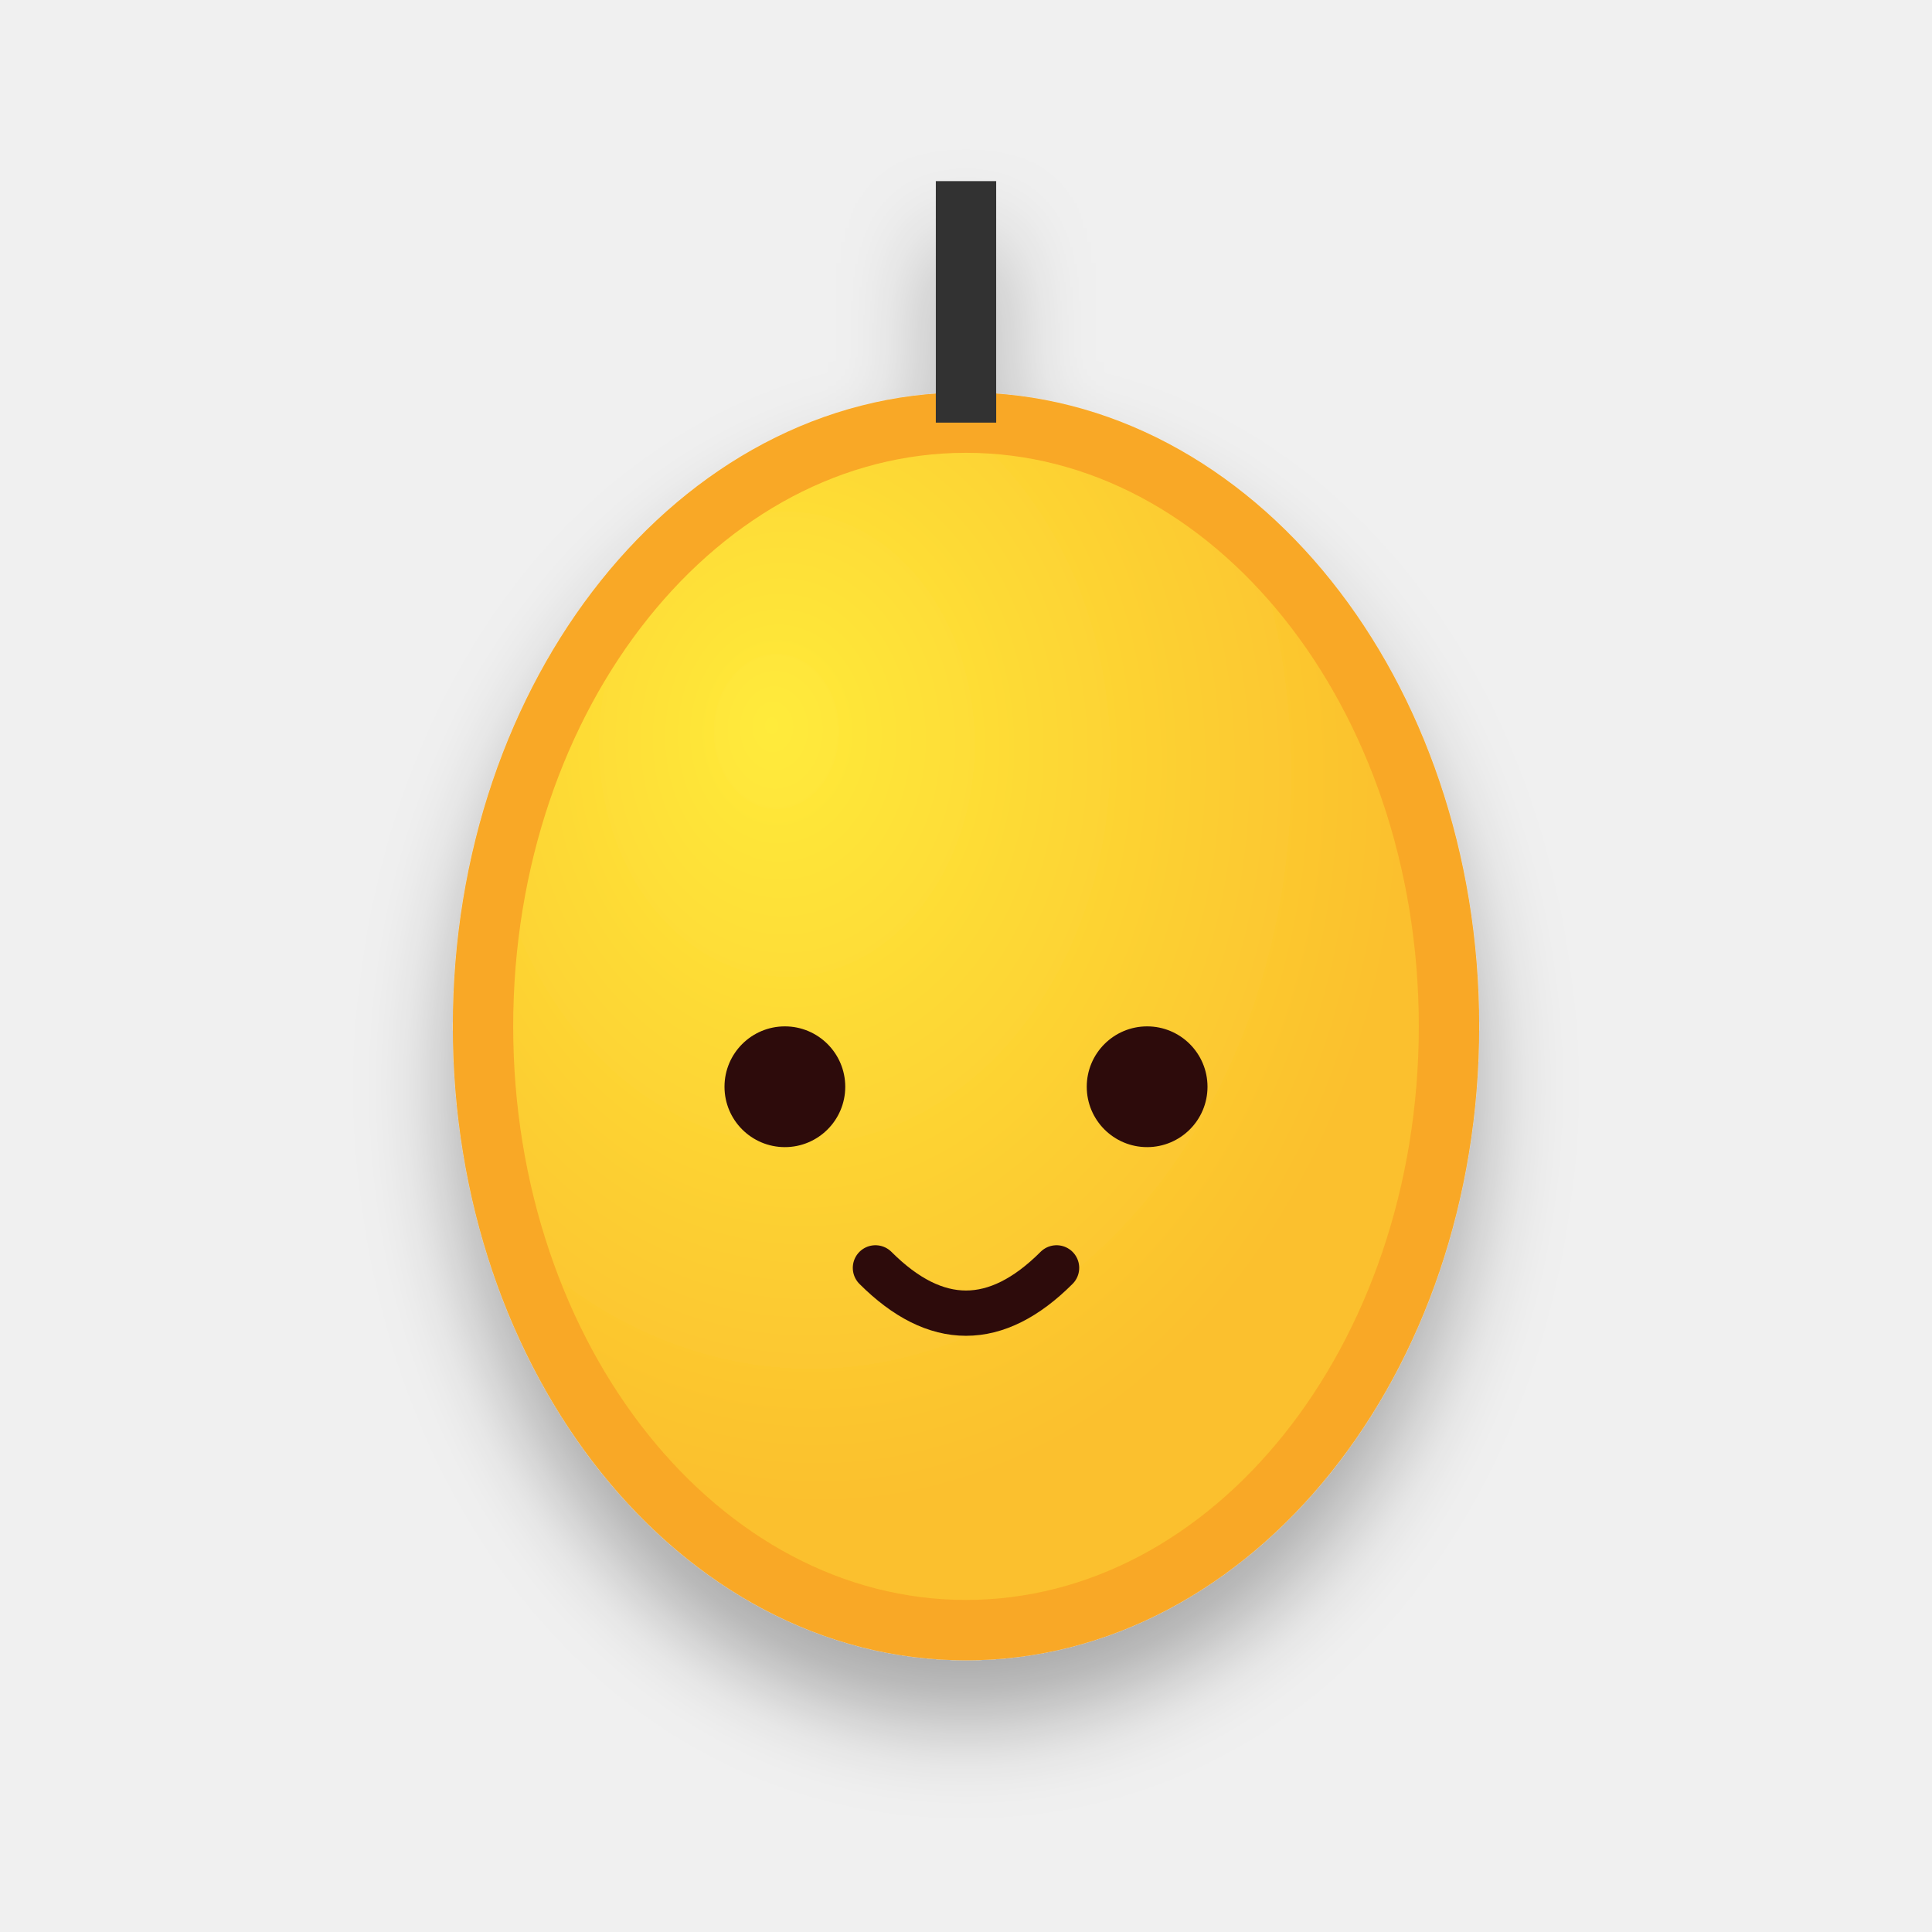
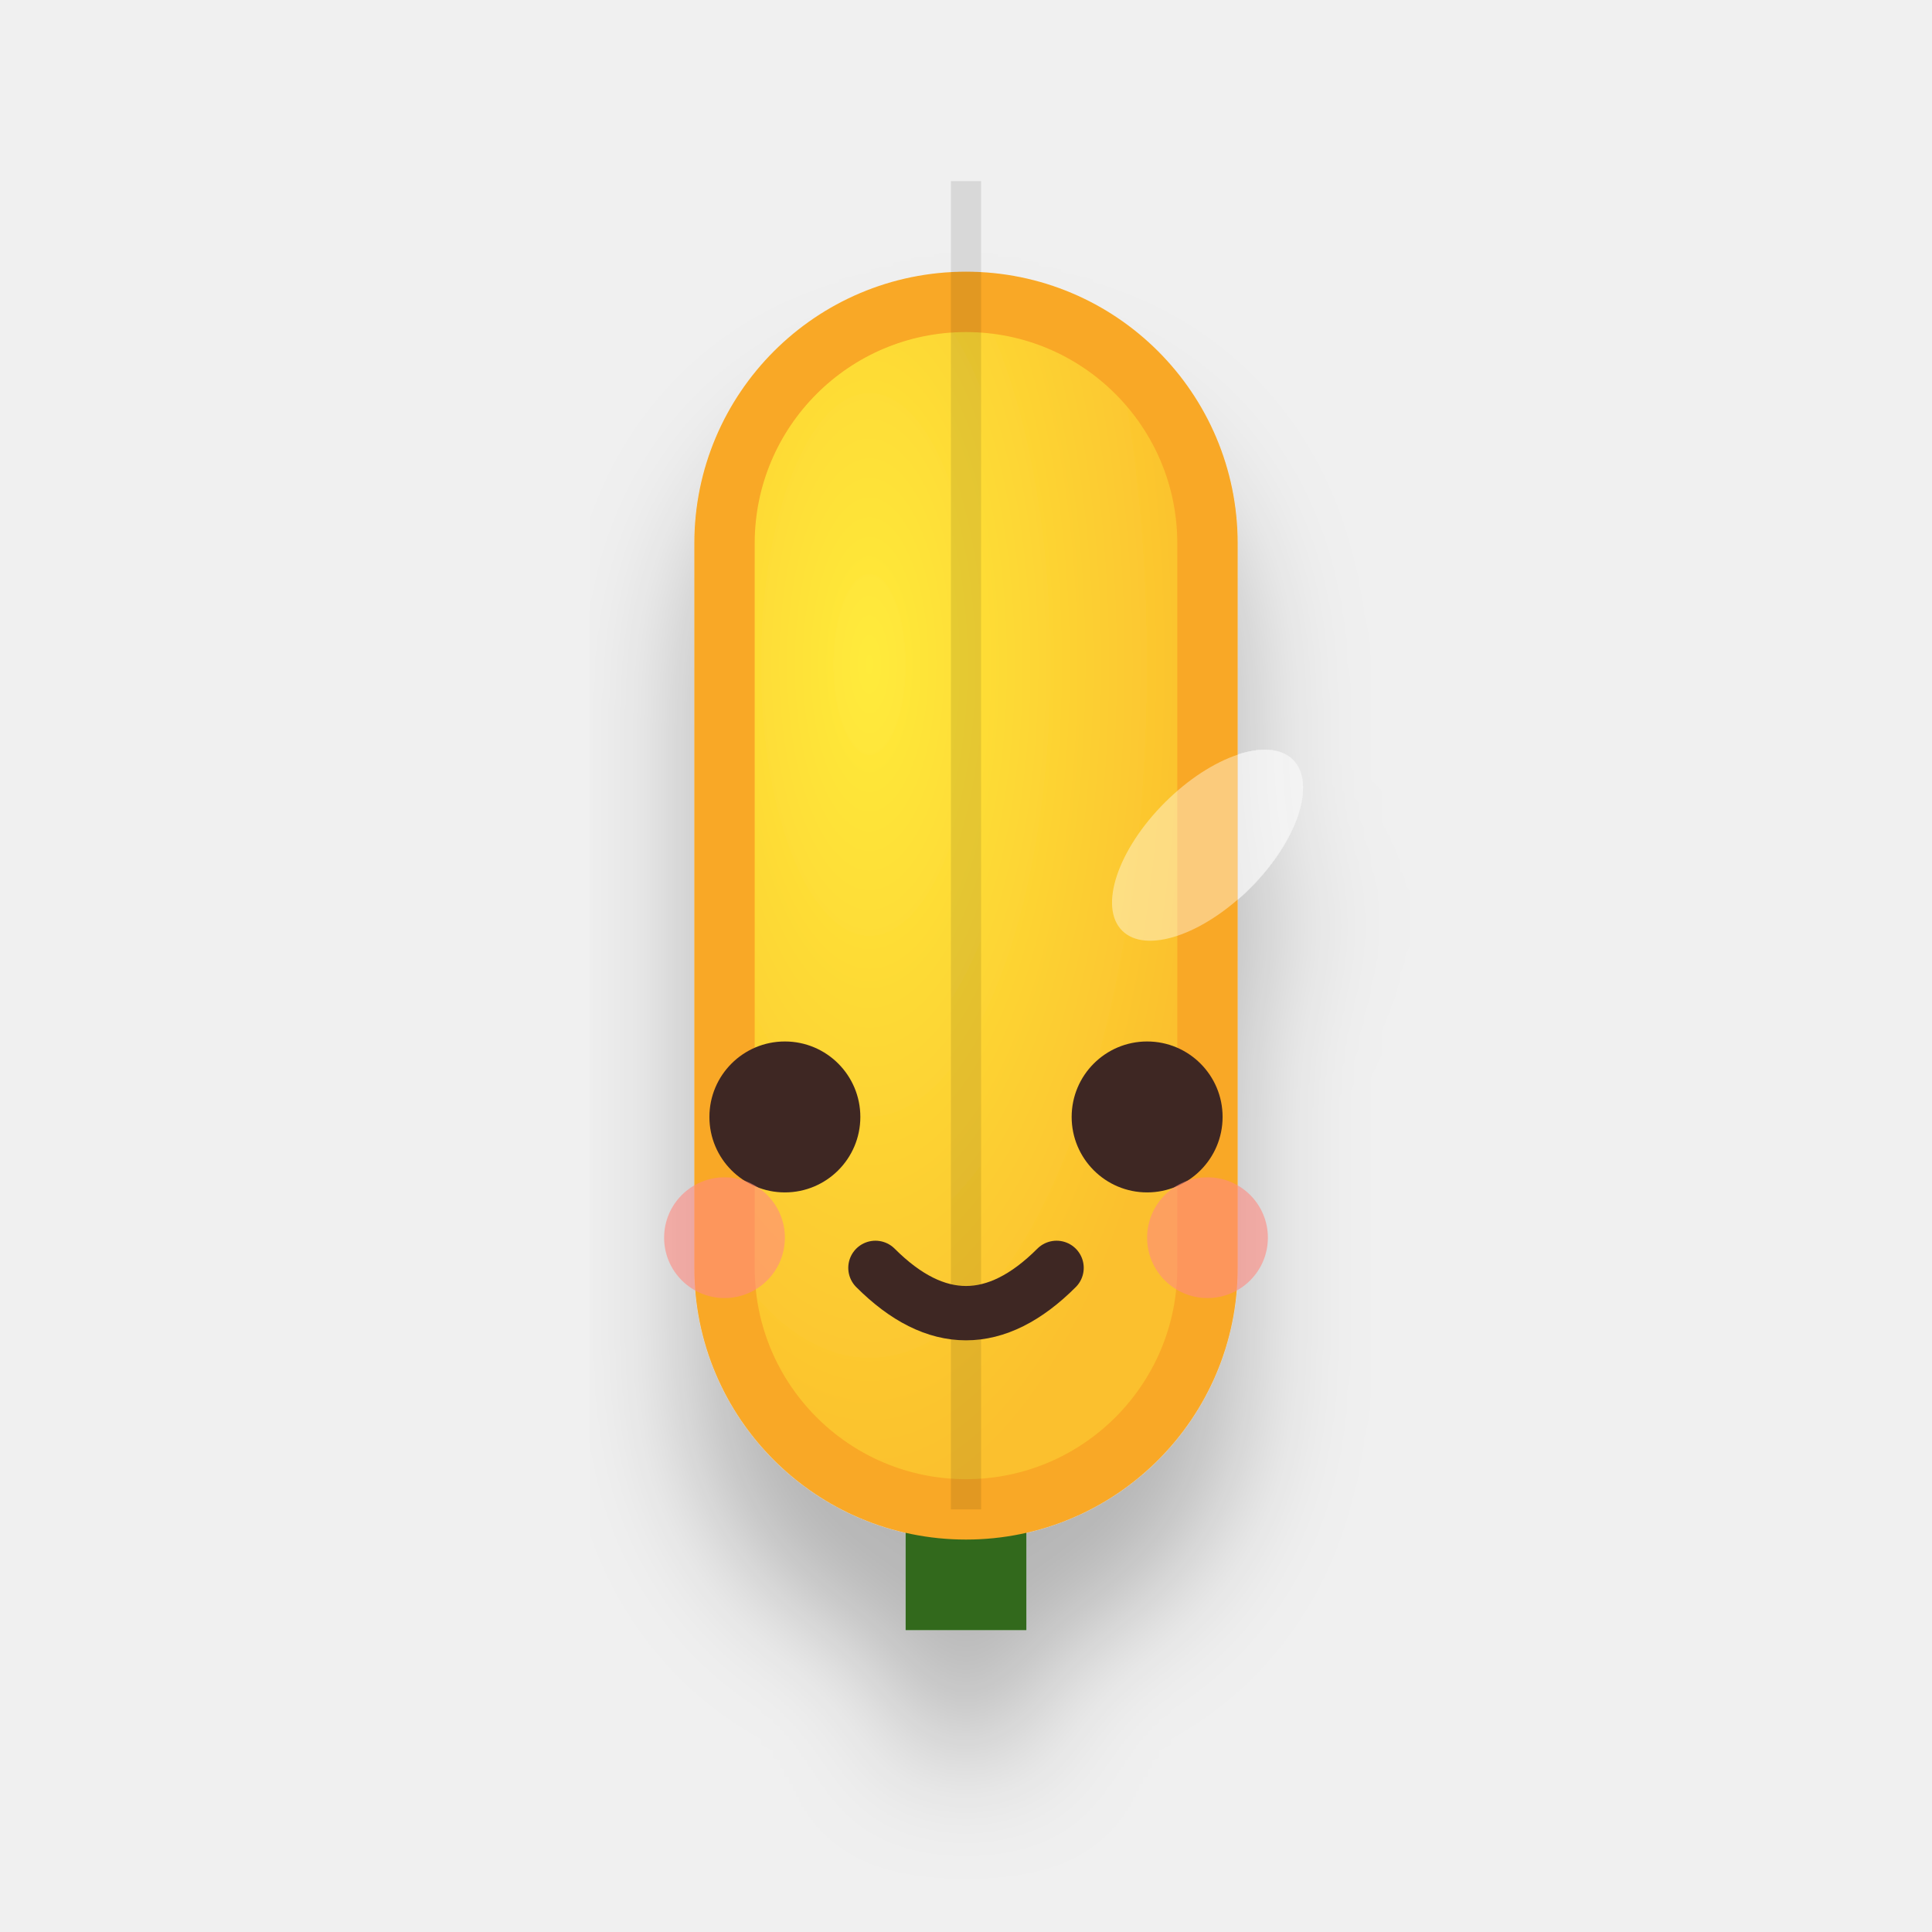
<svg xmlns="http://www.w3.org/2000/svg" width="64" height="64" viewBox="0 0 64 64">
  <defs>
-     <radialGradient id="grad_corn" cx="35%" cy="30%" r="60%" fx="30%" fy="25%">
+     <radialGradient id="grad_corn" cx="30%" cy="30%" r="70%" fx="30%" fy="30%">
      <stop offset="0%" stop-color="#FFEB3B" />
      <stop offset="100%" stop-color="#FBC02D" />
    </radialGradient>
+     <linearGradient id="foliage_corn" x1="0%" y1="0%" x2="0%" y2="100%">
+       <stop offset="0%" stop-color="#4CAF50" style="stop-opacity:1" />
+       <stop offset="100%" stop-color="#1B5E20" style="stop-opacity:1" />
+     </linearGradient>
    <filter id="shadow_corn" x="-20%" y="-20%" width="140%" height="140%">
-       <feDropShadow dx="0" dy="2" stdDeviation="1.5" flood-color="#000000" flood-opacity="0.3" />
+       <feDropShadow dx="0" dy="4" stdDeviation="2" flood-color="#000000" flood-opacity="0.25" />
    </filter>
  </defs>
  <g filter="url(#shadow_corn)">
-     <ellipse cx="32" cy="34" rx="16" ry="20" fill="url(#grad_corn)" stroke="#F9A825" stroke-width="2" stroke-linecap="round" stroke-linejoin="round" />
-     <path d="M32 14 L32 6" stroke="#333" stroke-width="2" />
+     <path d="M32 54 L32 45" stroke="#33691E" stroke-width="4" />
+     <rect x="24" y="10" width="16" height="40" rx="8" fill="url(#grad_corn)" stroke="#F9A825" stroke-width="2" stroke-linecap="round" stroke-linejoin="round" />
+     <path d="M32 50 L32 6" stroke="rgba(0,0,0,0.1)" stroke-width="1" />
+     <ellipse cx="40" cy="28" rx="4" ry="2" fill="white" opacity="0.4" transform="rotate(-45 40 28)" />
  </g>
-   <g fill="#2D0B0B" transform="translate(0, 2)">
-     <circle cx="26" cy="34" r="2" />
-     <circle cx="38" cy="34" r="2" />
-     <path d="M29 40 Q32 43 35 40" fill="none" stroke="#2D0B0B" stroke-width="1.5" stroke-linecap="round" />
+   <g fill="#3E2723" transform="translate(0, 3)">
+     <circle cx="26" cy="34" r="2.5" />
+     <circle cx="38" cy="34" r="2.5" />
+     <path d="M29 39 Q32 42 35 39" fill="none" stroke="#3E2723" stroke-width="1.8" stroke-linecap="round" />
+     <circle cx="24" cy="38" r="2" fill="#FF8A80" opacity="0.6" />
+     <circle cx="40" cy="38" r="2" fill="#FF8A80" opacity="0.6" />
  </g>
</svg>
